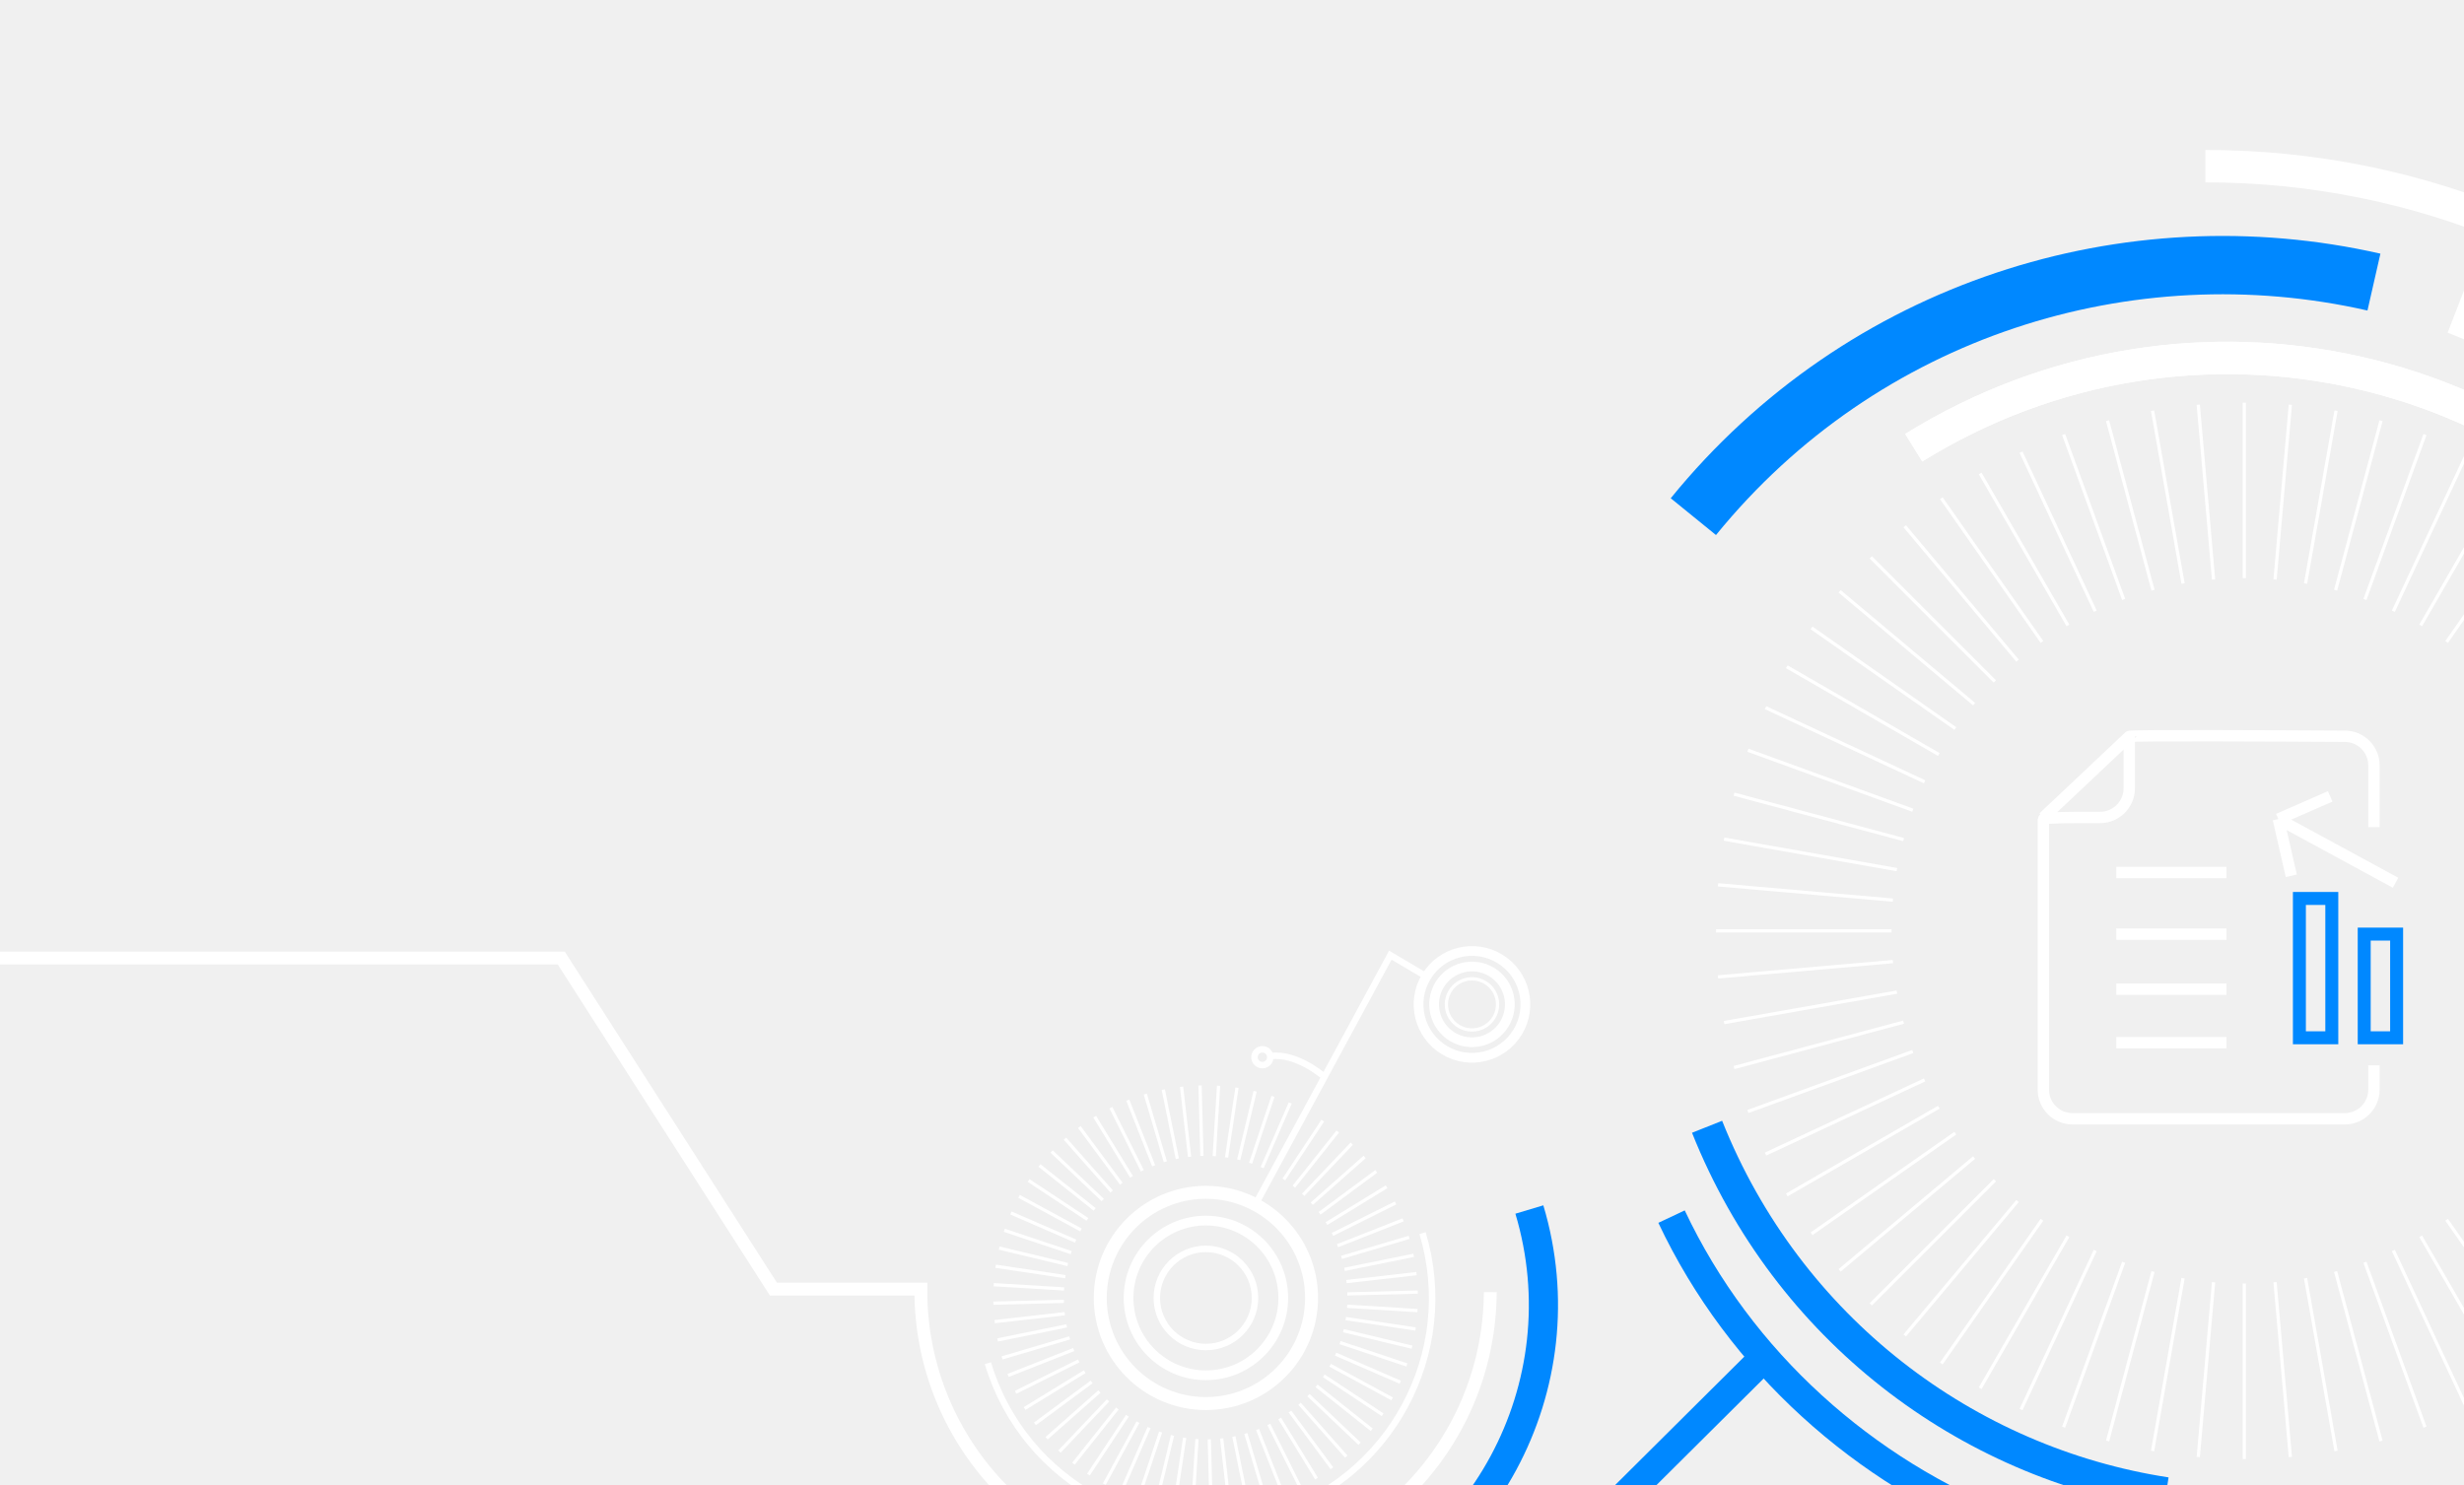
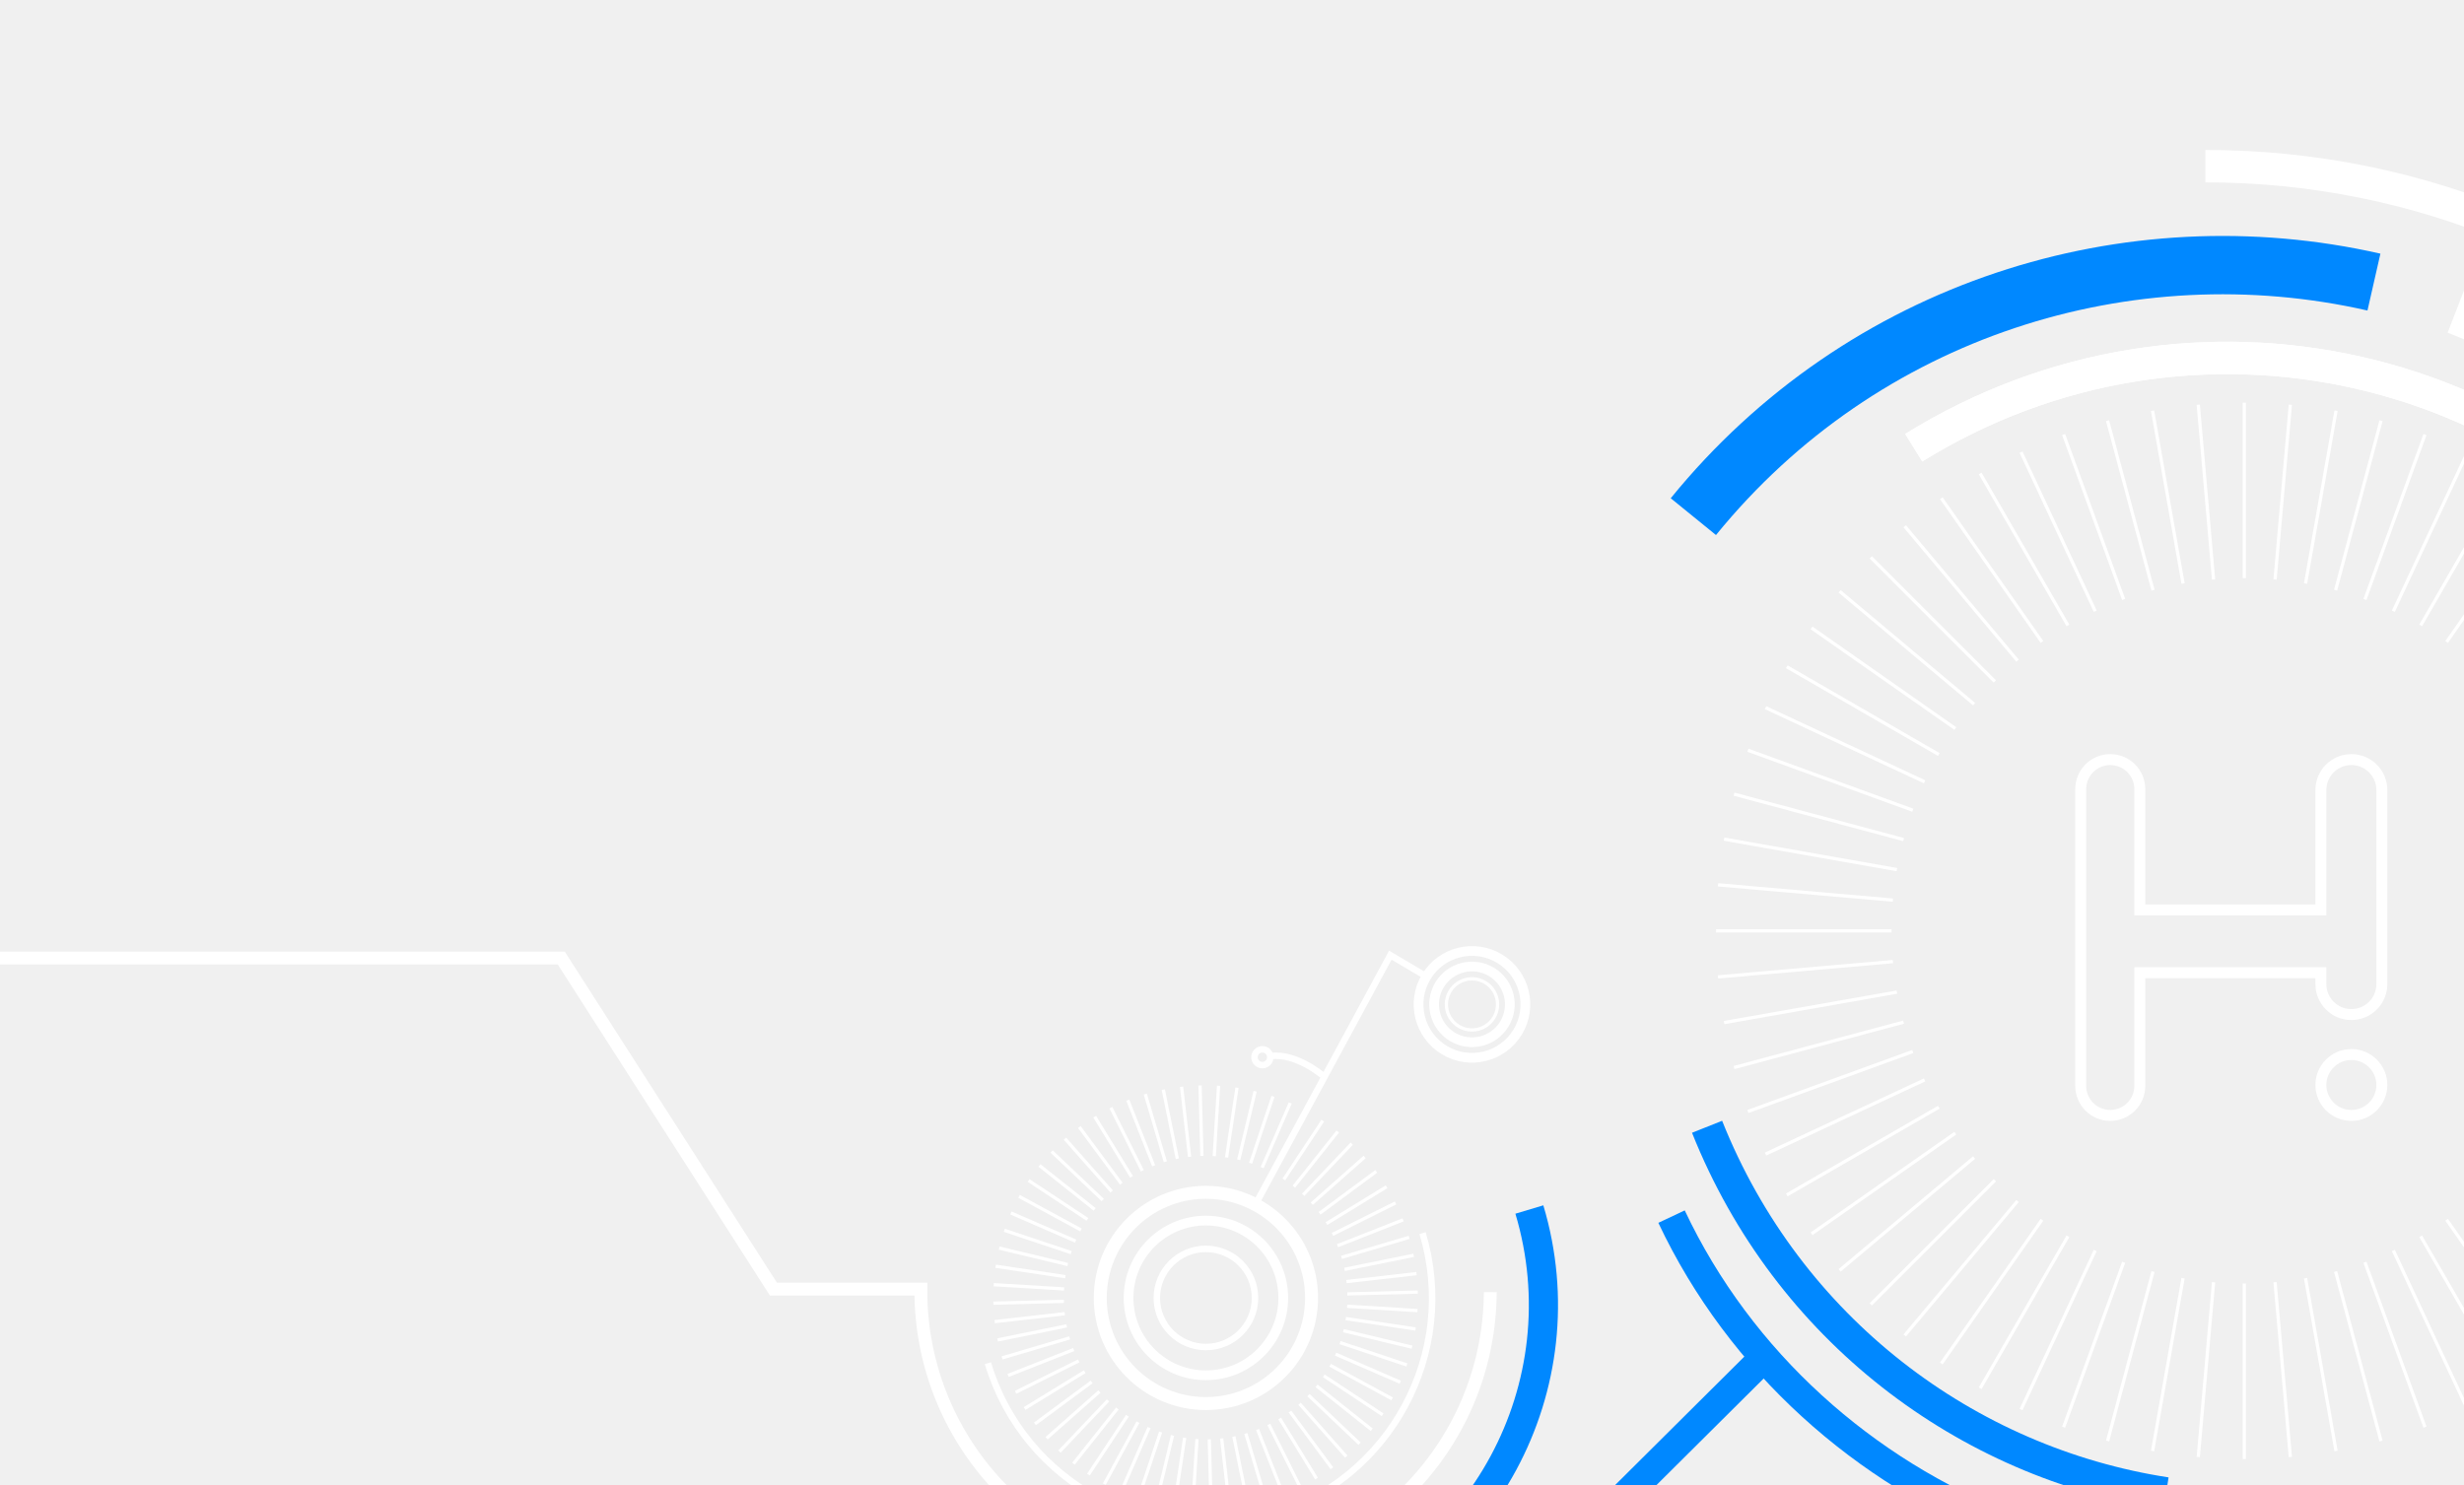
<svg xmlns="http://www.w3.org/2000/svg" width="360" height="217" viewBox="0 0 360 217" fill="none">
  <path d="M322.219 249.67C385.243 249.67 436.334 199.215 436.334 136.976C436.334 74.737 385.243 24.282 322.219 24.282" stroke="white" stroke-width="4.735" />
  <path d="M369.464 210.18C409.93 185.059 422.619 132.291 397.805 92.318C372.991 52.345 320.07 40.305 279.604 65.426" stroke="white" stroke-width="4.735" />
  <path d="M369.464 210.18C409.93 185.059 422.619 132.291 397.805 92.318C372.991 52.345 320.07 40.305 279.604 65.426" stroke="white" stroke-width="4.735" />
  <path d="M249.409 164.659C261.213 194.248 287.37 213.768 316.475 218.236" stroke="#0088FF" stroke-width="4.735" />
  <path d="M416.019 173.476C435.891 122.195 410.429 64.515 359.148 44.643" stroke="white" stroke-width="8.523" stroke-linejoin="round" />
  <path d="M247.406 75.498C272.124 45.102 311.062 33.08 346.842 41.223" stroke="#0088FF" stroke-width="8.523" stroke-linejoin="round" />
  <path d="M257.586 198.533L215.68 240.201L205.974 230.731" stroke="#0088FF" stroke-width="4.262" />
  <path d="M191.623 189.672C191.623 198.196 184.712 205.106 176.188 205.106C167.664 205.106 160.754 198.196 160.754 189.672C160.754 181.147 167.664 174.237 176.188 174.237C184.712 174.237 191.623 181.147 191.623 189.672Z" stroke="white" stroke-width="1.894" />
  <path d="M187.491 189.672C187.491 195.914 182.431 200.974 176.188 200.974C169.946 200.974 164.886 195.914 164.886 189.672C164.886 183.429 169.946 178.369 176.188 178.369C182.431 178.369 187.491 183.429 187.491 189.672Z" stroke="white" stroke-width="1.421" />
  <path d="M183.359 189.672C183.359 193.632 180.149 196.843 176.188 196.843C172.228 196.843 169.017 193.632 169.017 189.672C169.017 185.711 172.228 182.501 176.188 182.501C180.149 182.501 183.359 185.711 183.359 189.672Z" stroke="white" stroke-width="0.947" />
  <path d="M175.601 168.922L175.332 158.622" stroke="white" stroke-width="0.474" />
  <path d="M176.954 220.63L176.684 210.33" stroke="white" stroke-width="0.474" />
  <path d="M173.8 169.048L172.633 158.81" stroke="white" stroke-width="0.474" />
  <path d="M179.653 220.441L178.487 210.204" stroke="white" stroke-width="0.474" />
  <path d="M172.014 169.331L169.96 159.234" stroke="white" stroke-width="0.474" />
  <path d="M182.326 220.018L180.271 209.921" stroke="white" stroke-width="0.474" />
  <path d="M170.261 169.768L167.335 159.888" stroke="white" stroke-width="0.474" />
  <path d="M184.951 219.363L182.025 209.484" stroke="white" stroke-width="0.474" />
  <path d="M168.553 170.356L164.777 160.769" stroke="white" stroke-width="0.474" />
  <path d="M187.509 218.482L183.733 208.896" stroke="white" stroke-width="0.474" />
  <path d="M166.902 171.091L162.305 161.869" stroke="white" stroke-width="0.474" />
  <path d="M189.981 217.382L185.384 208.161" stroke="white" stroke-width="0.474" />
  <path d="M165.322 171.967L159.938 163.181" stroke="white" stroke-width="0.474" />
  <path d="M192.347 216.07L186.964 207.285" stroke="white" stroke-width="0.474" />
  <path d="M163.824 172.977L157.695 164.694" stroke="white" stroke-width="0.474" />
  <path d="M194.59 214.557L188.462 206.275" stroke="white" stroke-width="0.474" />
  <path d="M162.42 174.114L155.592 166.397" stroke="white" stroke-width="0.474" />
  <path d="M196.693 212.855L189.866 205.138" stroke="white" stroke-width="0.474" />
  <path d="M161.12 175.369L153.646 168.276" stroke="white" stroke-width="0.474" />
  <path d="M198.64 210.975L191.166 203.883" stroke="white" stroke-width="0.474" />
  <path d="M159.935 176.733L151.871 170.318" stroke="white" stroke-width="0.474" />
  <path d="M200.415 208.933L192.351 202.519" stroke="white" stroke-width="0.474" />
  <path d="M158.873 178.195L150.28 172.507" stroke="white" stroke-width="0.474" />
  <path d="M202.005 206.744L193.413 201.057" stroke="white" stroke-width="0.474" />
  <path d="M157.942 179.743L148.887 174.827" stroke="white" stroke-width="0.474" />
  <path d="M203.398 204.425L194.343 199.509" stroke="white" stroke-width="0.474" />
  <path d="M157.15 181.367L147.701 177.258" stroke="white" stroke-width="0.474" />
  <path d="M204.585 201.993L195.135 197.884" stroke="white" stroke-width="0.474" />
  <path d="M156.502 183.054L146.731 179.784" stroke="white" stroke-width="0.474" />
  <path d="M205.554 199.467L195.783 196.198" stroke="white" stroke-width="0.474" />
  <path d="M156.004 184.791L145.985 182.385" stroke="white" stroke-width="0.474" />
  <path d="M206.3 196.867L196.281 194.461" stroke="white" stroke-width="0.474" />
  <path d="M155.66 186.564L145.469 185.041" stroke="white" stroke-width="0.474" />
  <path d="M206.817 194.211L196.626 192.688" stroke="white" stroke-width="0.474" />
  <path d="M155.471 188.36L145.186 187.731" stroke="white" stroke-width="0.474" />
  <path d="M207.099 191.52L196.815 190.891" stroke="white" stroke-width="0.474" />
  <path d="M155.439 190.168L145.139 190.437" stroke="white" stroke-width="0.474" />
  <path d="M207.147 188.815L196.846 189.084" stroke="white" stroke-width="0.474" />
  <path d="M155.565 191.97L145.328 193.136" stroke="white" stroke-width="0.474" />
  <path d="M206.958 186.116L196.72 187.282" stroke="white" stroke-width="0.474" />
  <path d="M155.848 193.755L145.751 195.809" stroke="white" stroke-width="0.474" />
  <path d="M206.535 183.443L196.438 185.497" stroke="white" stroke-width="0.474" />
  <path d="M156.285 195.508L146.405 198.434" stroke="white" stroke-width="0.474" />
  <path d="M205.88 180.818L196.001 183.744" stroke="white" stroke-width="0.474" />
  <path d="M156.873 197.216L147.286 200.992" stroke="white" stroke-width="0.474" />
  <path d="M204.999 178.26L195.412 182.036" stroke="white" stroke-width="0.474" />
  <path d="M157.607 198.866L148.386 203.464" stroke="white" stroke-width="0.474" />
  <path d="M203.899 175.788L194.678 180.385" stroke="white" stroke-width="0.474" />
  <path d="M158.484 200.447L149.698 205.831" stroke="white" stroke-width="0.474" />
  <path d="M202.587 173.421L193.802 178.805" stroke="white" stroke-width="0.474" />
  <path d="M159.494 201.945L151.211 208.073" stroke="white" stroke-width="0.474" />
  <path d="M201.074 171.178L192.791 177.307" stroke="white" stroke-width="0.474" />
  <path d="M160.631 203.349L152.914 210.176" stroke="white" stroke-width="0.474" />
  <path d="M199.372 169.075L191.654 175.903" stroke="white" stroke-width="0.474" />
  <path d="M161.886 204.649L154.793 212.123" stroke="white" stroke-width="0.474" />
  <path d="M197.492 167.129L190.399 174.603" stroke="white" stroke-width="0.474" />
  <path d="M163.249 205.834L156.835 213.898" stroke="white" stroke-width="0.474" />
  <path d="M195.45 165.354L189.036 173.418" stroke="white" stroke-width="0.474" />
  <path d="M164.711 206.896L159.024 215.488" stroke="white" stroke-width="0.474" />
  <path d="M193.261 163.764L187.574 172.356" stroke="white" stroke-width="0.474" />
  <path d="M166.26 207.827L161.343 216.882" stroke="white" stroke-width="0.474" />
  <path d="M190.942 162.37L186.025 171.425" stroke="white" stroke-width="0.474" />
  <path d="M167.883 208.619L163.775 218.068" stroke="white" stroke-width="0.474" />
  <path d="M188.51 161.184L184.401 170.633" stroke="white" stroke-width="0.474" />
  <path d="M169.571 209.266L166.301 219.038" stroke="white" stroke-width="0.474" />
  <path d="M185.984 160.214L182.715 169.986" stroke="white" stroke-width="0.474" />
  <path d="M171.307 209.764L168.901 219.783" stroke="white" stroke-width="0.474" />
  <path d="M183.384 159.468L180.978 169.487" stroke="white" stroke-width="0.474" />
  <path d="M173.08 210.109L171.557 220.3" stroke="white" stroke-width="0.474" />
  <path d="M180.728 158.952L179.204 169.143" stroke="white" stroke-width="0.474" />
  <path d="M174.878 210.298L174.249 220.583" stroke="white" stroke-width="0.474" />
  <path d="M178.037 158.669L177.407 168.954" stroke="white" stroke-width="0.474" />
  <path d="M327.901 84.49V58.848" stroke="white" stroke-width="0.474" />
  <path d="M327.902 213.211V187.569" stroke="white" stroke-width="0.474" />
  <path d="M323.409 84.686L321.175 59.142" stroke="white" stroke-width="0.474" />
  <path d="M334.628 212.917L332.394 187.373" stroke="white" stroke-width="0.474" />
  <path d="M318.952 85.272L314.499 60.02" stroke="white" stroke-width="0.474" />
  <path d="M341.304 212.038L336.851 186.786" stroke="white" stroke-width="0.474" />
  <path d="M314.562 86.246L307.925 61.478" stroke="white" stroke-width="0.474" />
  <path d="M347.878 210.581L341.241 185.813" stroke="white" stroke-width="0.474" />
  <path d="M310.274 87.598L301.504 63.502" stroke="white" stroke-width="0.474" />
  <path d="M354.299 208.556L345.529 184.461" stroke="white" stroke-width="0.474" />
  <path d="M306.12 89.318L295.283 66.079" stroke="white" stroke-width="0.474" />
  <path d="M360.52 205.979L349.683 182.74" stroke="white" stroke-width="0.474" />
  <path d="M302.133 91.394L289.312 69.188" stroke="white" stroke-width="0.474" />
  <path d="M366.492 202.87L353.671 180.664" stroke="white" stroke-width="0.474" />
  <path d="M298.34 93.81L283.633 72.805" stroke="white" stroke-width="0.474" />
  <path d="M372.171 199.252L357.463 178.248" stroke="white" stroke-width="0.474" />
  <path d="M294.773 96.547L278.29 76.905" stroke="white" stroke-width="0.474" />
  <path d="M291.458 99.585L273.327 81.453" stroke="white" stroke-width="0.474" />
  <path d="M288.42 102.9L268.777 86.418" stroke="white" stroke-width="0.474" />
  <path d="M285.683 106.467L264.678 91.76" stroke="white" stroke-width="0.474" />
  <path d="M283.267 110.259L261.06 97.438" stroke="white" stroke-width="0.474" />
  <path d="M281.191 114.248L257.952 103.411" stroke="white" stroke-width="0.474" />
  <path d="M279.47 118.402L255.375 109.632" stroke="white" stroke-width="0.474" />
  <path d="M278.118 122.69L253.35 116.053" stroke="white" stroke-width="0.474" />
  <path d="M277.145 127.079L251.893 122.627" stroke="white" stroke-width="0.474" />
  <path d="M276.558 131.537L251.014 129.302" stroke="white" stroke-width="0.474" />
  <path d="M276.362 136.029H250.72" stroke="white" stroke-width="0.474" />
  <path d="M276.558 140.521L251.014 142.756" stroke="white" stroke-width="0.474" />
  <path d="M277.145 144.979L251.893 149.432" stroke="white" stroke-width="0.474" />
  <path d="M278.118 149.368L253.35 156.004" stroke="white" stroke-width="0.474" />
  <path d="M279.47 153.657L255.375 162.427" stroke="white" stroke-width="0.474" />
  <path d="M281.191 157.811L257.952 168.647" stroke="white" stroke-width="0.474" />
  <path d="M283.267 161.799L261.06 174.62" stroke="white" stroke-width="0.474" />
  <path d="M285.682 165.59L264.677 180.297" stroke="white" stroke-width="0.474" />
  <path d="M288.419 169.158L268.777 185.64" stroke="white" stroke-width="0.474" />
  <path d="M291.458 172.473L273.326 190.605" stroke="white" stroke-width="0.474" />
  <path d="M294.773 175.511L278.29 195.153" stroke="white" stroke-width="0.474" />
  <path d="M298.34 178.248L283.632 199.252" stroke="white" stroke-width="0.474" />
  <path d="M372.171 72.806L357.463 93.81" stroke="white" stroke-width="0.474" />
  <path d="M302.132 180.664L289.311 202.87" stroke="white" stroke-width="0.474" />
  <path d="M366.492 69.188L353.671 91.394" stroke="white" stroke-width="0.474" />
  <path d="M306.118 182.739L295.282 205.979" stroke="white" stroke-width="0.474" />
  <path d="M360.52 66.079L349.683 89.318" stroke="white" stroke-width="0.474" />
  <path d="M310.274 184.461L301.504 208.556" stroke="white" stroke-width="0.474" />
  <path d="M354.299 63.502L345.529 87.597" stroke="white" stroke-width="0.474" />
  <path d="M314.561 185.813L307.925 210.58" stroke="white" stroke-width="0.474" />
  <path d="M347.878 61.478L341.241 86.246" stroke="white" stroke-width="0.474" />
  <path d="M318.951 186.786L314.499 212.038" stroke="white" stroke-width="0.474" />
  <path d="M341.304 60.02L336.851 85.272" stroke="white" stroke-width="0.474" />
  <path d="M323.41 187.373L321.175 212.917" stroke="white" stroke-width="0.474" />
  <path d="M334.628 59.142L332.394 84.686" stroke="white" stroke-width="0.474" />
-   <path d="M311.092 107.619C311.092 107.759 311.092 111.86 311.092 115.196C311.092 117.549 309.184 119.457 306.831 119.457H303.989C303.989 119.457 303.989 119.457 303.989 119.457C303.989 119.457 298.544 119.457 298.544 119.693C298.544 120.456 298.544 148.394 298.544 159.245C298.544 161.598 300.452 163.493 302.806 163.493H342.58C344.934 163.493 346.842 161.585 346.842 159.231V155.68M311.092 107.619C311.092 107.433 333.154 107.539 342.616 107.593C344.958 107.607 346.842 109.51 346.842 111.852V120.877M311.092 107.619L298.544 119.457M309.198 127.506H325.297M309.198 136.503H325.297M309.198 144.552H325.297M309.198 152.365H325.297M332.873 119.693L350 129M332.873 119.693L334.767 127.98M332.873 119.693L340.449 116.379" stroke="white" stroke-width="1.66" />
-   <path d="M335.951 151.655V131.294H340.686V151.655H335.951Z" stroke="#0088FF" stroke-width="1.894" />
-   <path d="M345.421 151.655V136.503H350.156V151.655H345.421Z" stroke="#0088FF" stroke-width="1.894" />
+   <path d="M304 115.316V158.684C304 161.067 305.933 163 308.316 163C310.7 163 312.633 161.067 312.633 158.684V142.144H339.089V143.806C339.089 146.267 341.083 148.262 343.544 148.262C346.005 148.262 348 146.267 348 143.806V115.456C348 112.995 346.005 111 343.544 111C341.083 111 339.089 112.995 339.089 115.456V132.968H312.633V115.316C312.633 112.933 310.7 111 308.316 111C305.933 111 304 112.933 304 115.316Z" stroke="white" stroke-width="1.6" />
+   <path d="M343.544 163C346.002 163 348 161.008 348 158.551C348 156.094 346.002 154.102 343.544 154.102C341.087 154.102 339.089 156.094 339.089 158.551C339.089 161.008 341.087 163 343.544 163Z" stroke="white" stroke-width="1.6" />
  <path d="M223.446 176.751C231.15 202.486 216.534 229.593 190.799 237.297C177.341 241.326 163.508 239.251 152.271 232.673" stroke="#0088FF" stroke-width="4.262" />
  <path d="M244.218 177.788C264.332 220.424 316.99 241.847 359.626 221.734" stroke="#0088FF" stroke-width="4.262" />
  <path d="M144.336 199.209C149.586 216.746 168.058 226.707 185.595 221.457C203.132 216.207 213.092 197.735 207.843 180.198" stroke="white" stroke-width="0.947" />
  <path d="M217.734 188.825C217.61 211.798 198.887 230.322 175.914 230.198C152.942 230.075 134.418 211.352 134.542 188.379L113 188.379L82 140L-1.123 140" stroke="white" stroke-width="1.877" />
  <path d="M193.22 157.135C193.22 157.135 189.374 153.863 185.728 154.325" stroke="white" stroke-width="0.947" />
  <path d="M183.49 175.888L203.133 139.581L207.947 142.428" stroke="white" stroke-width="0.947" />
  <path d="M219.097 140.094C222.786 142.323 223.97 147.121 221.741 150.81C219.511 154.499 214.714 155.683 211.025 153.453C207.336 151.224 206.152 146.426 208.381 142.737C210.611 139.048 215.408 137.865 219.097 140.094Z" stroke="white" stroke-width="1.421" />
  <path d="M217.923 142.037C220.539 143.618 221.378 147.02 219.797 149.636C218.216 152.251 214.815 153.091 212.199 151.51C209.583 149.929 208.744 146.527 210.325 143.912C211.905 141.296 215.307 140.457 217.923 142.037Z" stroke="white" stroke-width="1.421" />
  <path d="M216.994 143.576C218.76 144.643 219.326 146.94 218.259 148.706C217.192 150.473 214.895 151.039 213.128 149.972C211.362 148.905 210.795 146.608 211.863 144.841C212.93 143.075 215.227 142.508 216.994 143.576Z" stroke="white" stroke-width="0.474" />
  <path d="M185.035 153.507C185.581 153.837 185.757 154.547 185.427 155.093C185.097 155.639 184.387 155.814 183.841 155.484C183.295 155.154 183.119 154.444 183.449 153.898C183.779 153.352 184.489 153.177 185.035 153.507Z" stroke="white" stroke-width="0.947" />
</svg>
